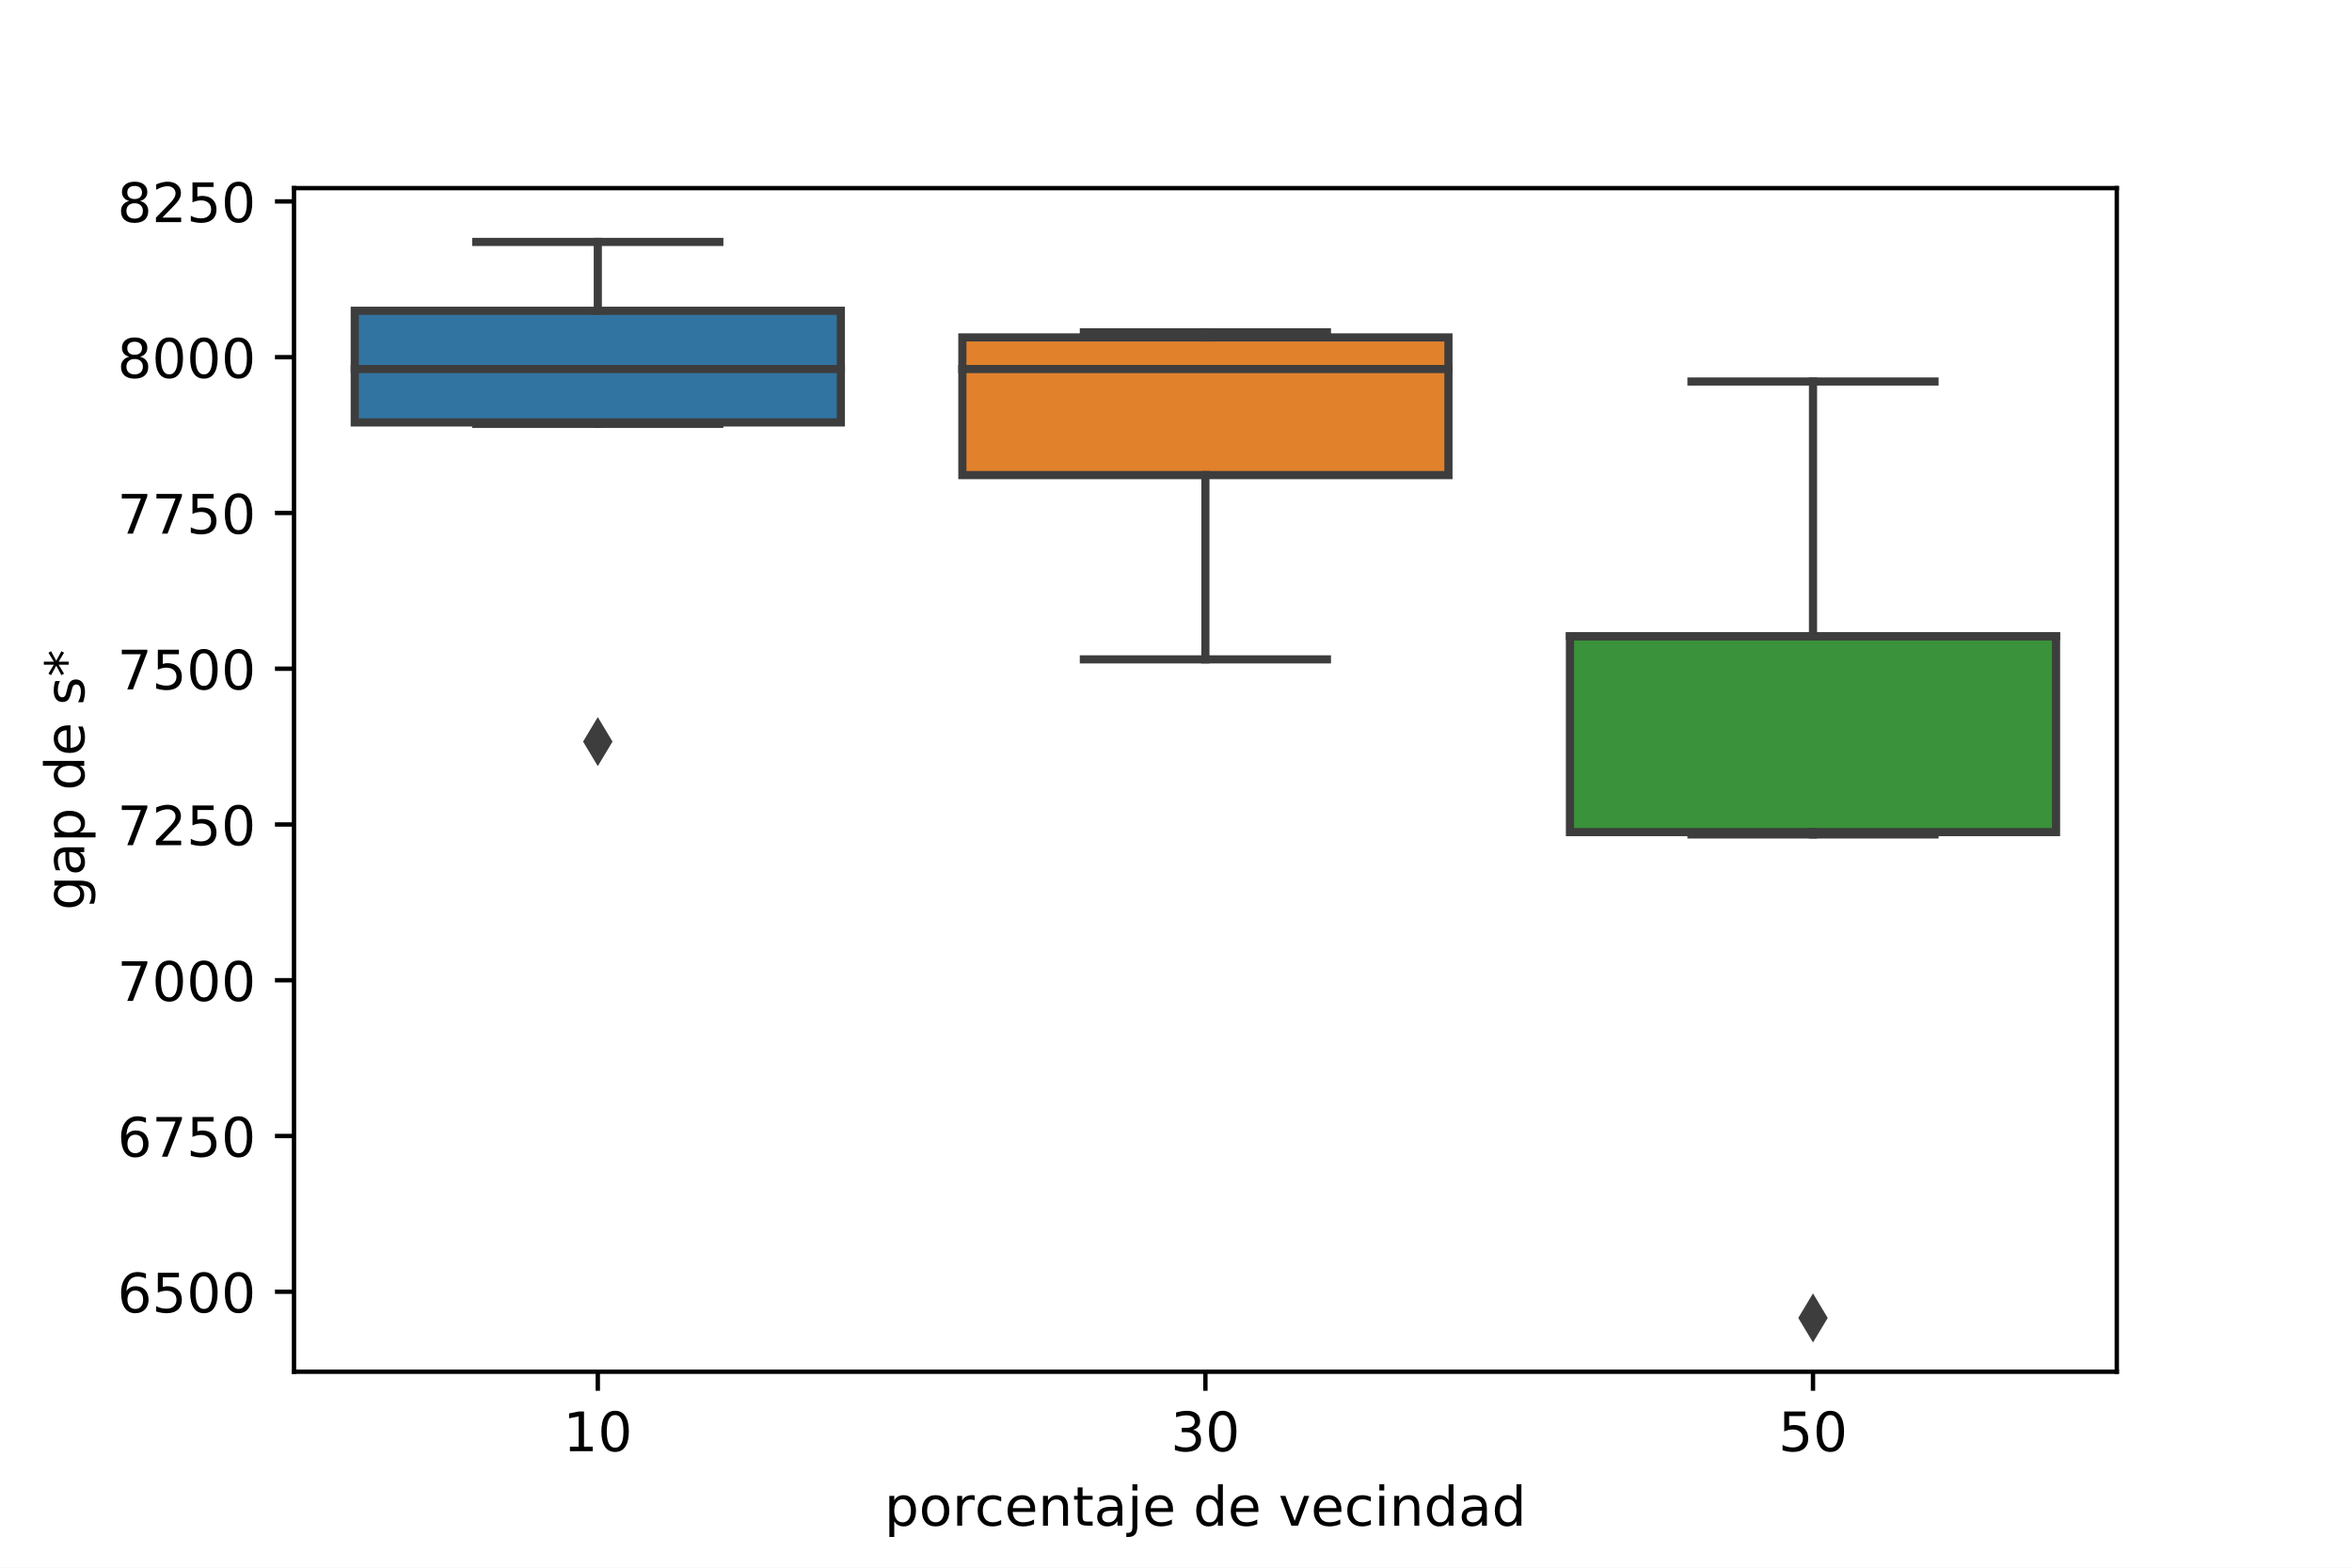
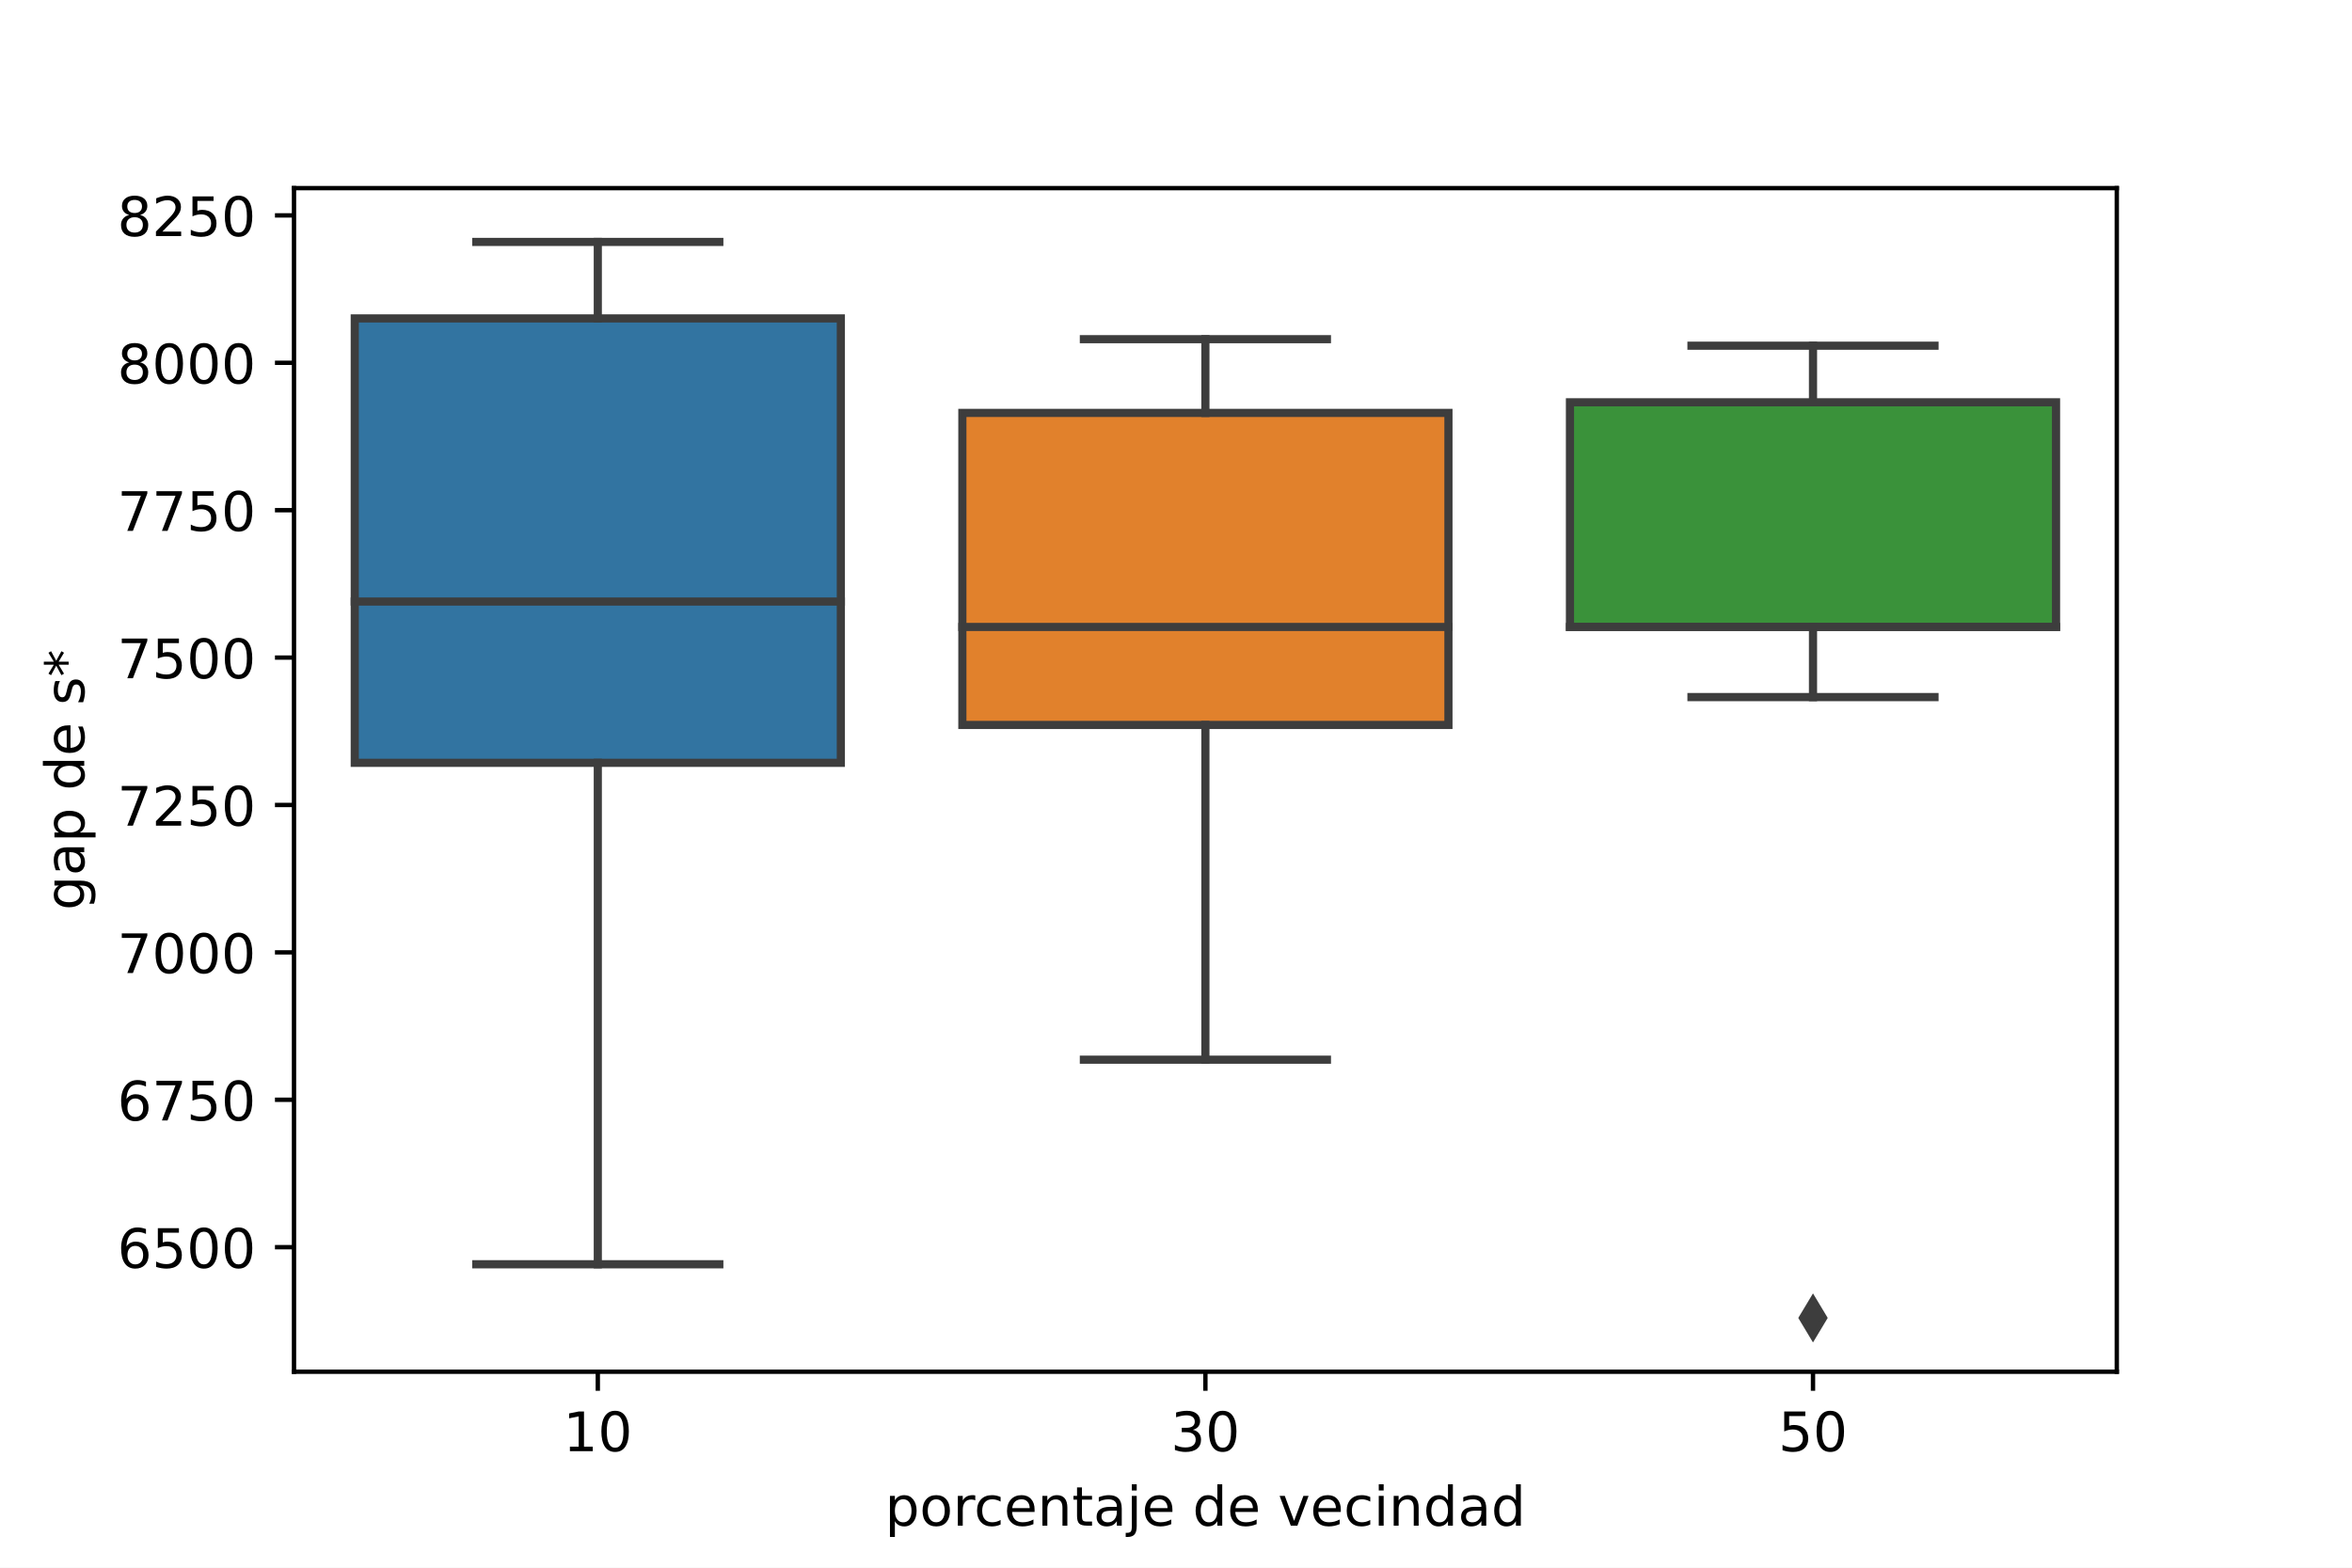
<svg xmlns="http://www.w3.org/2000/svg" xmlns:xlink="http://www.w3.org/1999/xlink" height="288pt" version="1.1" viewBox="0 0 432 288" width="432pt">
  <defs>
    <style type="text/css">
- *{stroke-linecap:butt;stroke-linejoin:round;white-space:pre;}
+ *{stroke-linecap:butt;stroke-linejoin:round;}
  </style>
  </defs>
  <g id="figure_1">
    <g id="patch_1">
      <path d="M 0 288  L 432 288  L 432 0  L 0 0  z " style="fill:#ffffff;" />
    </g>
    <g id="axes_1">
      <g id="patch_2">
        <path d="M 54 252  L 388.8 252  L 388.8 34.56  L 54 34.56  z " style="fill:#ffffff;" />
      </g>
      <g id="patch_3">
-         <path clip-path="url(#pe25c45b618)" d="M 65.16 77.608  L 154.44 77.608  L 154.44 57.091  L 65.16 57.091  L 65.16 77.608  z " style="fill:#3274a1;stroke:#3d3d3d;stroke-linejoin:miter;stroke-width:1.5;" />
+         <path clip-path="url(#p7d65ccc9c2)" d="M 65.16 140.139  L 154.44 140.139  L 154.44 58.497  L 65.16 58.497  L 65.16 140.139  z " style="fill:#3274a1;stroke:#3d3d3d;stroke-linejoin:miter;stroke-width:1.5;" />
      </g>
      <g id="patch_4">
-         <path clip-path="url(#pe25c45b618)" d="M 176.76 87.28  L 266.04 87.28  L 266.04 61.985  L 176.76 61.985  L 176.76 87.28  z " style="fill:#e1812c;stroke:#3d3d3d;stroke-linejoin:miter;stroke-width:1.5;" />
+         <path clip-path="url(#p7d65ccc9c2)" d="M 176.76 133.18  L 266.04 133.18  L 266.04 75.855  L 176.76 75.855  L 176.76 133.18  z " style="fill:#e1812c;stroke:#3d3d3d;stroke-linejoin:miter;stroke-width:1.5;" />
      </g>
      <g id="patch_5">
-         <path clip-path="url(#pe25c45b618)" d="M 288.36 152.866  L 377.64 152.866  L 377.64 116.897  L 288.36 116.897  L 288.36 152.866  z " style="fill:#3a923a;stroke:#3d3d3d;stroke-linejoin:miter;stroke-width:1.5;" />
+         <path clip-path="url(#p7d65ccc9c2)" d="M 288.36 115.173  L 377.64 115.173  L 377.64 73.905  L 288.36 73.905  L 288.36 115.173  z " style="fill:#3a923a;stroke:#3d3d3d;stroke-linejoin:miter;stroke-width:1.5;" />
      </g>
      <g id="matplotlib.axis_1">
        <g id="xtick_1">
          <g id="line2d_1">
            <defs>
-               <path d="M 0 0  L 0 3.5  " id="md4874c91dd" style="stroke:#000000;stroke-width:0.8;" />
-             </defs>
-             <g>
-               <use style="stroke:#000000;stroke-width:0.8;" x="109.8" xlink:href="#md4874c91dd" y="252" />
+               <path d="M 0 0  L 0 3.5  " id="m255c2a44a4" style="stroke:#000000;stroke-width:0.8;" />
+             </defs>
+             <g>
+               <use style="stroke:#000000;stroke-width:0.8;" x="109.8" xlink:href="#m255c2a44a4" y="252" />
            </g>
          </g>
          <g id="text_1">
            <defs>
              <path d="M 12.406 8.297  L 28.516 8.297  L 28.516 63.922  L 10.984 60.406  L 10.984 69.391  L 28.422 72.906  L 38.281 72.906  L 38.281 8.297  L 54.391 8.297  L 54.391 0  L 12.406 0  z " id="DejaVuSans-49" />
              <path d="M 31.781 66.406  Q 24.172 66.406 20.328 58.906  Q 16.5 51.422 16.5 36.375  Q 16.5 21.391 20.328 13.891  Q 24.172 6.391 31.781 6.391  Q 39.453 6.391 43.281 13.891  Q 47.125 21.391 47.125 36.375  Q 47.125 51.422 43.281 58.906  Q 39.453 66.406 31.781 66.406  z M 31.781 74.219  Q 44.047 74.219 50.516 64.516  Q 56.984 54.828 56.984 36.375  Q 56.984 17.969 50.516 8.266  Q 44.047 -1.422 31.781 -1.422  Q 19.531 -1.422 13.062 8.266  Q 6.594 17.969 6.594 36.375  Q 6.594 54.828 13.062 64.516  Q 19.531 74.219 31.781 74.219  z " id="DejaVuSans-48" />
            </defs>
            <g transform="translate(103.4375 266.5984)scale(0.1 -0.1)">
              <use xlink:href="#DejaVuSans-49" />
              <use x="63.623" xlink:href="#DejaVuSans-48" />
            </g>
          </g>
        </g>
        <g id="xtick_2">
          <g id="line2d_2">
            <g>
-               <use style="stroke:#000000;stroke-width:0.8;" x="221.4" xlink:href="#md4874c91dd" y="252" />
+               <use style="stroke:#000000;stroke-width:0.8;" x="221.4" xlink:href="#m255c2a44a4" y="252" />
            </g>
          </g>
          <g id="text_2">
            <defs>
              <path d="M 40.578 39.312  Q 47.656 37.797 51.625 33  Q 55.609 28.219 55.609 21.188  Q 55.609 10.406 48.188 4.484  Q 40.766 -1.422 27.094 -1.422  Q 22.516 -1.422 17.656 -0.516  Q 12.797 0.391 7.625 2.203  L 7.625 11.719  Q 11.719 9.328 16.594 8.109  Q 21.484 6.891 26.812 6.891  Q 36.078 6.891 40.938 10.547  Q 45.797 14.203 45.797 21.188  Q 45.797 27.641 41.281 31.266  Q 36.766 34.906 28.719 34.906  L 20.219 34.906  L 20.219 43.016  L 29.109 43.016  Q 36.375 43.016 40.234 45.922  Q 44.094 48.828 44.094 54.297  Q 44.094 59.906 40.109 62.906  Q 36.141 65.922 28.719 65.922  Q 24.656 65.922 20.016 65.031  Q 15.375 64.156 9.812 62.312  L 9.812 71.094  Q 15.438 72.656 20.344 73.438  Q 25.25 74.219 29.594 74.219  Q 40.828 74.219 47.359 69.109  Q 53.906 64.016 53.906 55.328  Q 53.906 49.266 50.438 45.094  Q 46.969 40.922 40.578 39.312  z " id="DejaVuSans-51" />
            </defs>
            <g transform="translate(215.0375 266.5984)scale(0.1 -0.1)">
              <use xlink:href="#DejaVuSans-51" />
              <use x="63.623" xlink:href="#DejaVuSans-48" />
            </g>
          </g>
        </g>
        <g id="xtick_3">
          <g id="line2d_3">
            <g>
-               <use style="stroke:#000000;stroke-width:0.8;" x="333" xlink:href="#md4874c91dd" y="252" />
+               <use style="stroke:#000000;stroke-width:0.8;" x="333" xlink:href="#m255c2a44a4" y="252" />
            </g>
          </g>
          <g id="text_3">
            <defs>
              <path d="M 10.797 72.906  L 49.516 72.906  L 49.516 64.594  L 19.828 64.594  L 19.828 46.734  Q 21.969 47.469 24.109 47.828  Q 26.266 48.188 28.422 48.188  Q 40.625 48.188 47.75 41.5  Q 54.891 34.812 54.891 23.391  Q 54.891 11.625 47.562 5.094  Q 40.234 -1.422 26.906 -1.422  Q 22.312 -1.422 17.547 -0.641  Q 12.797 0.141 7.719 1.703  L 7.719 11.625  Q 12.109 9.234 16.797 8.062  Q 21.484 6.891 26.703 6.891  Q 35.156 6.891 40.078 11.328  Q 45.016 15.766 45.016 23.391  Q 45.016 31 40.078 35.438  Q 35.156 39.891 26.703 39.891  Q 22.75 39.891 18.812 39.016  Q 14.891 38.141 10.797 36.281  z " id="DejaVuSans-53" />
            </defs>
            <g transform="translate(326.6375 266.5984)scale(0.1 -0.1)">
              <use xlink:href="#DejaVuSans-53" />
              <use x="63.623" xlink:href="#DejaVuSans-48" />
            </g>
          </g>
        </g>
        <g id="text_4">
          <defs>
            <path d="M 18.109 8.203  L 18.109 -20.797  L 9.078 -20.797  L 9.078 54.688  L 18.109 54.688  L 18.109 46.391  Q 20.953 51.266 25.266 53.625  Q 29.594 56 35.594 56  Q 45.562 56 51.781 48.094  Q 58.016 40.188 58.016 27.297  Q 58.016 14.406 51.781 6.484  Q 45.562 -1.422 35.594 -1.422  Q 29.594 -1.422 25.266 0.953  Q 20.953 3.328 18.109 8.203  z M 48.688 27.297  Q 48.688 37.203 44.609 42.844  Q 40.531 48.484 33.406 48.484  Q 26.266 48.484 22.188 42.844  Q 18.109 37.203 18.109 27.297  Q 18.109 17.391 22.188 11.75  Q 26.266 6.109 33.406 6.109  Q 40.531 6.109 44.609 11.75  Q 48.688 17.391 48.688 27.297  z " id="DejaVuSans-112" />
            <path d="M 30.609 48.391  Q 23.391 48.391 19.188 42.75  Q 14.984 37.109 14.984 27.297  Q 14.984 17.484 19.156 11.844  Q 23.344 6.203 30.609 6.203  Q 37.797 6.203 41.984 11.859  Q 46.188 17.531 46.188 27.297  Q 46.188 37.016 41.984 42.703  Q 37.797 48.391 30.609 48.391  z M 30.609 56  Q 42.328 56 49.016 48.375  Q 55.719 40.766 55.719 27.297  Q 55.719 13.875 49.016 6.219  Q 42.328 -1.422 30.609 -1.422  Q 18.844 -1.422 12.172 6.219  Q 5.516 13.875 5.516 27.297  Q 5.516 40.766 12.172 48.375  Q 18.844 56 30.609 56  z " id="DejaVuSans-111" />
            <path d="M 41.109 46.297  Q 39.594 47.172 37.812 47.578  Q 36.031 48 33.891 48  Q 26.266 48 22.188 43.047  Q 18.109 38.094 18.109 28.812  L 18.109 0  L 9.078 0  L 9.078 54.688  L 18.109 54.688  L 18.109 46.188  Q 20.953 51.172 25.484 53.578  Q 30.031 56 36.531 56  Q 37.453 56 38.578 55.875  Q 39.703 55.766 41.062 55.516  z " id="DejaVuSans-114" />
            <path d="M 48.781 52.594  L 48.781 44.188  Q 44.969 46.297 41.141 47.344  Q 37.312 48.391 33.406 48.391  Q 24.656 48.391 19.812 42.844  Q 14.984 37.312 14.984 27.297  Q 14.984 17.281 19.812 11.734  Q 24.656 6.203 33.406 6.203  Q 37.312 6.203 41.141 7.25  Q 44.969 8.297 48.781 10.406  L 48.781 2.094  Q 45.016 0.344 40.984 -0.531  Q 36.969 -1.422 32.422 -1.422  Q 20.062 -1.422 12.781 6.344  Q 5.516 14.109 5.516 27.297  Q 5.516 40.672 12.859 48.328  Q 20.219 56 33.016 56  Q 37.156 56 41.109 55.141  Q 45.062 54.297 48.781 52.594  z " id="DejaVuSans-99" />
            <path d="M 56.203 29.594  L 56.203 25.203  L 14.891 25.203  Q 15.484 15.922 20.484 11.062  Q 25.484 6.203 34.422 6.203  Q 39.594 6.203 44.453 7.469  Q 49.312 8.734 54.109 11.281  L 54.109 2.781  Q 49.266 0.734 44.188 -0.344  Q 39.109 -1.422 33.891 -1.422  Q 20.797 -1.422 13.156 6.188  Q 5.516 13.812 5.516 26.812  Q 5.516 40.234 12.766 48.109  Q 20.016 56 32.328 56  Q 43.359 56 49.781 48.891  Q 56.203 41.797 56.203 29.594  z M 47.219 32.234  Q 47.125 39.594 43.094 43.984  Q 39.062 48.391 32.422 48.391  Q 24.906 48.391 20.391 44.141  Q 15.875 39.891 15.188 32.172  z " id="DejaVuSans-101" />
            <path d="M 54.891 33.016  L 54.891 0  L 45.906 0  L 45.906 32.719  Q 45.906 40.484 42.875 44.328  Q 39.844 48.188 33.797 48.188  Q 26.516 48.188 22.312 43.547  Q 18.109 38.922 18.109 30.906  L 18.109 0  L 9.078 0  L 9.078 54.688  L 18.109 54.688  L 18.109 46.188  Q 21.344 51.125 25.703 53.562  Q 30.078 56 35.797 56  Q 45.219 56 50.047 50.172  Q 54.891 44.344 54.891 33.016  z " id="DejaVuSans-110" />
            <path d="M 18.312 70.219  L 18.312 54.688  L 36.812 54.688  L 36.812 47.703  L 18.312 47.703  L 18.312 18.016  Q 18.312 11.328 20.141 9.422  Q 21.969 7.516 27.594 7.516  L 36.812 7.516  L 36.812 0  L 27.594 0  Q 17.188 0 13.234 3.875  Q 9.281 7.766 9.281 18.016  L 9.281 47.703  L 2.688 47.703  L 2.688 54.688  L 9.281 54.688  L 9.281 70.219  z " id="DejaVuSans-116" />
            <path d="M 34.281 27.484  Q 23.391 27.484 19.188 25  Q 14.984 22.516 14.984 16.5  Q 14.984 11.719 18.141 8.906  Q 21.297 6.109 26.703 6.109  Q 34.188 6.109 38.703 11.406  Q 43.219 16.703 43.219 25.484  L 43.219 27.484  z M 52.203 31.203  L 52.203 0  L 43.219 0  L 43.219 8.297  Q 40.141 3.328 35.547 0.953  Q 30.953 -1.422 24.312 -1.422  Q 15.922 -1.422 10.953 3.297  Q 6 8.016 6 15.922  Q 6 25.141 12.172 29.828  Q 18.359 34.516 30.609 34.516  L 43.219 34.516  L 43.219 35.406  Q 43.219 41.609 39.141 45  Q 35.062 48.391 27.688 48.391  Q 23 48.391 18.547 47.266  Q 14.109 46.141 10.016 43.891  L 10.016 52.203  Q 14.938 54.109 19.578 55.047  Q 24.219 56 28.609 56  Q 40.484 56 46.344 49.844  Q 52.203 43.703 52.203 31.203  z " id="DejaVuSans-97" />
            <path d="M 9.422 54.688  L 18.406 54.688  L 18.406 -0.984  Q 18.406 -11.422 14.422 -16.109  Q 10.453 -20.797 1.609 -20.797  L -1.812 -20.797  L -1.812 -13.188  L 0.594 -13.188  Q 5.719 -13.188 7.562 -10.812  Q 9.422 -8.453 9.422 -0.984  z M 9.422 75.984  L 18.406 75.984  L 18.406 64.594  L 9.422 64.594  z " id="DejaVuSans-106" />
            <path id="DejaVuSans-32" />
            <path d="M 45.406 46.391  L 45.406 75.984  L 54.391 75.984  L 54.391 0  L 45.406 0  L 45.406 8.203  Q 42.578 3.328 38.25 0.953  Q 33.938 -1.422 27.875 -1.422  Q 17.969 -1.422 11.734 6.484  Q 5.516 14.406 5.516 27.297  Q 5.516 40.188 11.734 48.094  Q 17.969 56 27.875 56  Q 33.938 56 38.25 53.625  Q 42.578 51.266 45.406 46.391  z M 14.797 27.297  Q 14.797 17.391 18.875 11.75  Q 22.953 6.109 30.078 6.109  Q 37.203 6.109 41.297 11.75  Q 45.406 17.391 45.406 27.297  Q 45.406 37.203 41.297 42.844  Q 37.203 48.484 30.078 48.484  Q 22.953 48.484 18.875 42.844  Q 14.797 37.203 14.797 27.297  z " id="DejaVuSans-100" />
            <path d="M 2.984 54.688  L 12.5 54.688  L 29.594 8.797  L 46.688 54.688  L 56.203 54.688  L 35.688 0  L 23.484 0  z " id="DejaVuSans-118" />
            <path d="M 9.422 54.688  L 18.406 54.688  L 18.406 0  L 9.422 0  z M 9.422 75.984  L 18.406 75.984  L 18.406 64.594  L 9.422 64.594  z " id="DejaVuSans-105" />
          </defs>
-           <g transform="translate(162.4437 280.2766)scale(0.1 -0.1)">
+           <g transform="translate(162.5547 280.2766)scale(0.1 -0.1)">
            <use xlink:href="#DejaVuSans-112" />
            <use x="63.477" xlink:href="#DejaVuSans-111" />
            <use x="124.658" xlink:href="#DejaVuSans-114" />
-             <use x="165.74" xlink:href="#DejaVuSans-99" />
-             <use x="220.721" xlink:href="#DejaVuSans-101" />
-             <use x="282.244" xlink:href="#DejaVuSans-110" />
-             <use x="345.623" xlink:href="#DejaVuSans-116" />
-             <use x="384.832" xlink:href="#DejaVuSans-97" />
-             <use x="446.111" xlink:href="#DejaVuSans-106" />
-             <use x="473.895" xlink:href="#DejaVuSans-101" />
-             <use x="535.418" xlink:href="#DejaVuSans-32" />
-             <use x="567.205" xlink:href="#DejaVuSans-100" />
-             <use x="630.682" xlink:href="#DejaVuSans-101" />
-             <use x="692.205" xlink:href="#DejaVuSans-32" />
-             <use x="723.992" xlink:href="#DejaVuSans-118" />
-             <use x="783.172" xlink:href="#DejaVuSans-101" />
-             <use x="844.695" xlink:href="#DejaVuSans-99" />
-             <use x="899.676" xlink:href="#DejaVuSans-105" />
-             <use x="927.459" xlink:href="#DejaVuSans-110" />
-             <use x="990.838" xlink:href="#DejaVuSans-100" />
-             <use x="1054.314" xlink:href="#DejaVuSans-97" />
-             <use x="1115.594" xlink:href="#DejaVuSans-100" />
+             <use x="163.521" xlink:href="#DejaVuSans-99" />
+             <use x="218.502" xlink:href="#DejaVuSans-101" />
+             <use x="280.025" xlink:href="#DejaVuSans-110" />
+             <use x="343.404" xlink:href="#DejaVuSans-116" />
+             <use x="382.613" xlink:href="#DejaVuSans-97" />
+             <use x="443.893" xlink:href="#DejaVuSans-106" />
+             <use x="471.676" xlink:href="#DejaVuSans-101" />
+             <use x="533.199" xlink:href="#DejaVuSans-32" />
+             <use x="564.986" xlink:href="#DejaVuSans-100" />
+             <use x="628.463" xlink:href="#DejaVuSans-101" />
+             <use x="689.986" xlink:href="#DejaVuSans-32" />
+             <use x="721.773" xlink:href="#DejaVuSans-118" />
+             <use x="780.953" xlink:href="#DejaVuSans-101" />
+             <use x="842.477" xlink:href="#DejaVuSans-99" />
+             <use x="897.457" xlink:href="#DejaVuSans-105" />
+             <use x="925.24" xlink:href="#DejaVuSans-110" />
+             <use x="988.619" xlink:href="#DejaVuSans-100" />
+             <use x="1052.096" xlink:href="#DejaVuSans-97" />
+             <use x="1113.375" xlink:href="#DejaVuSans-100" />
          </g>
        </g>
      </g>
      <g id="matplotlib.axis_2">
        <g id="ytick_1">
          <g id="line2d_4">
            <defs>
-               <path d="M 0 0  L -3.5 0  " id="m7ce6981bcb" style="stroke:#000000;stroke-width:0.8;" />
-             </defs>
-             <g>
-               <use style="stroke:#000000;stroke-width:0.8;" x="54" xlink:href="#m7ce6981bcb" y="237.309" />
+               <path d="M 0 0  L -3.5 0  " id="m497519a205" style="stroke:#000000;stroke-width:0.8;" />
+             </defs>
+             <g>
+               <use style="stroke:#000000;stroke-width:0.8;" x="54" xlink:href="#m497519a205" y="229.119" />
            </g>
          </g>
          <g id="text_5">
            <defs>
              <path d="M 33.016 40.375  Q 26.375 40.375 22.484 35.828  Q 18.609 31.297 18.609 23.391  Q 18.609 15.531 22.484 10.953  Q 26.375 6.391 33.016 6.391  Q 39.656 6.391 43.531 10.953  Q 47.406 15.531 47.406 23.391  Q 47.406 31.297 43.531 35.828  Q 39.656 40.375 33.016 40.375  z M 52.594 71.297  L 52.594 62.312  Q 48.875 64.062 45.094 64.984  Q 41.312 65.922 37.594 65.922  Q 27.828 65.922 22.672 59.328  Q 17.531 52.734 16.797 39.406  Q 19.672 43.656 24.016 45.922  Q 28.375 48.188 33.594 48.188  Q 44.578 48.188 50.953 41.516  Q 57.328 34.859 57.328 23.391  Q 57.328 12.156 50.688 5.359  Q 44.047 -1.422 33.016 -1.422  Q 20.359 -1.422 13.672 8.266  Q 6.984 17.969 6.984 36.375  Q 6.984 53.656 15.188 63.938  Q 23.391 74.219 37.203 74.219  Q 40.922 74.219 44.703 73.484  Q 48.484 72.75 52.594 71.297  z " id="DejaVuSans-54" />
            </defs>
-             <g transform="translate(21.55 241.1083)scale(0.1 -0.1)">
+             <g transform="translate(21.55 232.9179)scale(0.1 -0.1)">
              <use xlink:href="#DejaVuSans-54" />
              <use x="63.623" xlink:href="#DejaVuSans-53" />
              <use x="127.246" xlink:href="#DejaVuSans-48" />
              <use x="190.869" xlink:href="#DejaVuSans-48" />
            </g>
          </g>
        </g>
        <g id="ytick_2">
          <g id="line2d_5">
            <g>
-               <use style="stroke:#000000;stroke-width:0.8;" x="54" xlink:href="#m7ce6981bcb" y="208.694" />
+               <use style="stroke:#000000;stroke-width:0.8;" x="54" xlink:href="#m497519a205" y="202.04" />
            </g>
          </g>
          <g id="text_6">
            <defs>
              <path d="M 8.203 72.906  L 55.078 72.906  L 55.078 68.703  L 28.609 0  L 18.312 0  L 43.219 64.594  L 8.203 64.594  z " id="DejaVuSans-55" />
            </defs>
-             <g transform="translate(21.55 212.4932)scale(0.1 -0.1)">
+             <g transform="translate(21.55 205.8395)scale(0.1 -0.1)">
              <use xlink:href="#DejaVuSans-54" />
              <use x="63.623" xlink:href="#DejaVuSans-55" />
              <use x="127.246" xlink:href="#DejaVuSans-53" />
              <use x="190.869" xlink:href="#DejaVuSans-48" />
            </g>
          </g>
        </g>
        <g id="ytick_3">
          <g id="line2d_6">
            <g>
-               <use style="stroke:#000000;stroke-width:0.8;" x="54" xlink:href="#m7ce6981bcb" y="180.079" />
+               <use style="stroke:#000000;stroke-width:0.8;" x="54" xlink:href="#m497519a205" y="174.962" />
            </g>
          </g>
          <g id="text_7">
-             <g transform="translate(21.55 183.8782)scale(0.1 -0.1)">
+             <g transform="translate(21.55 178.761)scale(0.1 -0.1)">
              <use xlink:href="#DejaVuSans-55" />
              <use x="63.623" xlink:href="#DejaVuSans-48" />
              <use x="127.246" xlink:href="#DejaVuSans-48" />
              <use x="190.869" xlink:href="#DejaVuSans-48" />
            </g>
          </g>
        </g>
        <g id="ytick_4">
          <g id="line2d_7">
            <g>
-               <use style="stroke:#000000;stroke-width:0.8;" x="54" xlink:href="#m7ce6981bcb" y="151.464" />
+               <use style="stroke:#000000;stroke-width:0.8;" x="54" xlink:href="#m497519a205" y="147.883" />
            </g>
          </g>
          <g id="text_8">
            <defs>
              <path d="M 19.188 8.297  L 53.609 8.297  L 53.609 0  L 7.328 0  L 7.328 8.297  Q 12.938 14.109 22.625 23.891  Q 32.328 33.688 34.812 36.531  Q 39.547 41.844 41.422 45.531  Q 43.312 49.219 43.312 52.781  Q 43.312 58.594 39.234 62.25  Q 35.156 65.922 28.609 65.922  Q 23.969 65.922 18.812 64.312  Q 13.672 62.703 7.812 59.422  L 7.812 69.391  Q 13.766 71.781 18.938 73  Q 24.125 74.219 28.422 74.219  Q 39.75 74.219 46.484 68.547  Q 53.219 62.891 53.219 53.422  Q 53.219 48.922 51.531 44.891  Q 49.859 40.875 45.406 35.406  Q 44.188 33.984 37.641 27.219  Q 31.109 20.453 19.188 8.297  z " id="DejaVuSans-50" />
            </defs>
-             <g transform="translate(21.55 155.2631)scale(0.1 -0.1)">
+             <g transform="translate(21.55 151.6826)scale(0.1 -0.1)">
              <use xlink:href="#DejaVuSans-55" />
              <use x="63.623" xlink:href="#DejaVuSans-50" />
              <use x="127.246" xlink:href="#DejaVuSans-53" />
              <use x="190.869" xlink:href="#DejaVuSans-48" />
            </g>
          </g>
        </g>
        <g id="ytick_5">
          <g id="line2d_8">
            <g>
-               <use style="stroke:#000000;stroke-width:0.8;" x="54" xlink:href="#m7ce6981bcb" y="122.849" />
+               <use style="stroke:#000000;stroke-width:0.8;" x="54" xlink:href="#m497519a205" y="120.805" />
            </g>
          </g>
          <g id="text_9">
-             <g transform="translate(21.55 126.6481)scale(0.1 -0.1)">
+             <g transform="translate(21.55 124.6041)scale(0.1 -0.1)">
              <use xlink:href="#DejaVuSans-55" />
              <use x="63.623" xlink:href="#DejaVuSans-53" />
              <use x="127.246" xlink:href="#DejaVuSans-48" />
              <use x="190.869" xlink:href="#DejaVuSans-48" />
            </g>
          </g>
        </g>
        <g id="ytick_6">
          <g id="line2d_9">
            <g>
-               <use style="stroke:#000000;stroke-width:0.8;" x="54" xlink:href="#m7ce6981bcb" y="94.234" />
+               <use style="stroke:#000000;stroke-width:0.8;" x="54" xlink:href="#m497519a205" y="93.726" />
            </g>
          </g>
          <g id="text_10">
-             <g transform="translate(21.55 98.03303)scale(0.1 -0.1)">
+             <g transform="translate(21.55 97.52564)scale(0.1 -0.1)">
              <use xlink:href="#DejaVuSans-55" />
              <use x="63.623" xlink:href="#DejaVuSans-55" />
              <use x="127.246" xlink:href="#DejaVuSans-53" />
              <use x="190.869" xlink:href="#DejaVuSans-48" />
            </g>
          </g>
        </g>
        <g id="ytick_7">
          <g id="line2d_10">
            <g>
-               <use style="stroke:#000000;stroke-width:0.8;" x="54" xlink:href="#m7ce6981bcb" y="65.619" />
+               <use style="stroke:#000000;stroke-width:0.8;" x="54" xlink:href="#m497519a205" y="66.648" />
            </g>
          </g>
          <g id="text_11">
            <defs>
              <path d="M 31.781 34.625  Q 24.75 34.625 20.719 30.859  Q 16.703 27.094 16.703 20.516  Q 16.703 13.922 20.719 10.156  Q 24.75 6.391 31.781 6.391  Q 38.812 6.391 42.859 10.172  Q 46.922 13.969 46.922 20.516  Q 46.922 27.094 42.891 30.859  Q 38.875 34.625 31.781 34.625  z M 21.922 38.812  Q 15.578 40.375 12.031 44.719  Q 8.5 49.078 8.5 55.328  Q 8.5 64.062 14.719 69.141  Q 20.953 74.219 31.781 74.219  Q 42.672 74.219 48.875 69.141  Q 55.078 64.062 55.078 55.328  Q 55.078 49.078 51.531 44.719  Q 48 40.375 41.703 38.812  Q 48.828 37.156 52.797 32.312  Q 56.781 27.484 56.781 20.516  Q 56.781 9.906 50.312 4.234  Q 43.844 -1.422 31.781 -1.422  Q 19.734 -1.422 13.25 4.234  Q 6.781 9.906 6.781 20.516  Q 6.781 27.484 10.781 32.312  Q 14.797 37.156 21.922 38.812  z M 18.312 54.391  Q 18.312 48.734 21.844 45.562  Q 25.391 42.391 31.781 42.391  Q 38.141 42.391 41.719 45.562  Q 45.312 48.734 45.312 54.391  Q 45.312 60.062 41.719 63.234  Q 38.141 66.406 31.781 66.406  Q 25.391 66.406 21.844 63.234  Q 18.312 60.062 18.312 54.391  z " id="DejaVuSans-56" />
            </defs>
-             <g transform="translate(21.55 69.41799)scale(0.1 -0.1)">
+             <g transform="translate(21.55 70.44719)scale(0.1 -0.1)">
              <use xlink:href="#DejaVuSans-56" />
              <use x="63.623" xlink:href="#DejaVuSans-48" />
              <use x="127.246" xlink:href="#DejaVuSans-48" />
              <use x="190.869" xlink:href="#DejaVuSans-48" />
            </g>
          </g>
        </g>
        <g id="ytick_8">
          <g id="line2d_11">
            <g>
-               <use style="stroke:#000000;stroke-width:0.8;" x="54" xlink:href="#m7ce6981bcb" y="37.004" />
+               <use style="stroke:#000000;stroke-width:0.8;" x="54" xlink:href="#m497519a205" y="39.57" />
            </g>
          </g>
          <g id="text_12">
-             <g transform="translate(21.55 40.80294)scale(0.1 -0.1)">
+             <g transform="translate(21.55 43.36873)scale(0.1 -0.1)">
              <use xlink:href="#DejaVuSans-56" />
              <use x="63.623" xlink:href="#DejaVuSans-50" />
              <use x="127.246" xlink:href="#DejaVuSans-53" />
              <use x="190.869" xlink:href="#DejaVuSans-48" />
            </g>
          </g>
        </g>
        <g id="text_13">
          <defs>
            <path d="M 45.406 27.984  Q 45.406 37.75 41.375 43.109  Q 37.359 48.484 30.078 48.484  Q 22.859 48.484 18.828 43.109  Q 14.797 37.75 14.797 27.984  Q 14.797 18.266 18.828 12.891  Q 22.859 7.516 30.078 7.516  Q 37.359 7.516 41.375 12.891  Q 45.406 18.266 45.406 27.984  z M 54.391 6.781  Q 54.391 -7.172 48.188 -13.984  Q 42 -20.797 29.203 -20.797  Q 24.469 -20.797 20.266 -20.094  Q 16.062 -19.391 12.109 -17.922  L 12.109 -9.188  Q 16.062 -11.328 19.922 -12.344  Q 23.781 -13.375 27.781 -13.375  Q 36.625 -13.375 41.016 -8.766  Q 45.406 -4.156 45.406 5.172  L 45.406 9.625  Q 42.625 4.781 38.281 2.391  Q 33.938 0 27.875 0  Q 17.828 0 11.672 7.656  Q 5.516 15.328 5.516 27.984  Q 5.516 40.672 11.672 48.328  Q 17.828 56 27.875 56  Q 33.938 56 38.281 53.609  Q 42.625 51.219 45.406 46.391  L 45.406 54.688  L 54.391 54.688  z " id="DejaVuSans-103" />
            <path d="M 44.281 53.078  L 44.281 44.578  Q 40.484 46.531 36.375 47.5  Q 32.281 48.484 27.875 48.484  Q 21.188 48.484 17.844 46.438  Q 14.5 44.391 14.5 40.281  Q 14.5 37.156 16.891 35.375  Q 19.281 33.594 26.516 31.984  L 29.594 31.297  Q 39.156 29.25 43.188 25.516  Q 47.219 21.781 47.219 15.094  Q 47.219 7.469 41.188 3.016  Q 35.156 -1.422 24.609 -1.422  Q 20.219 -1.422 15.453 -0.562  Q 10.688 0.297 5.422 2  L 5.422 11.281  Q 10.406 8.688 15.234 7.391  Q 20.062 6.109 24.812 6.109  Q 31.156 6.109 34.562 8.281  Q 37.984 10.453 37.984 14.406  Q 37.984 18.062 35.516 20.016  Q 33.062 21.969 24.703 23.781  L 21.578 24.516  Q 13.234 26.266 9.516 29.906  Q 5.812 33.547 5.812 39.891  Q 5.812 47.609 11.281 51.797  Q 16.75 56 26.812 56  Q 31.781 56 36.172 55.266  Q 40.578 54.547 44.281 53.078  z " id="DejaVuSans-115" />
            <path d="M 47.016 60.891  L 29.5 51.422  L 47.016 41.891  L 44.188 37.109  L 27.781 47.016  L 27.781 28.609  L 22.219 28.609  L 22.219 47.016  L 5.812 37.109  L 2.984 41.891  L 20.516 51.422  L 2.984 60.891  L 5.812 65.719  L 22.219 55.812  L 22.219 74.219  L 27.781 74.219  L 27.781 55.812  L 44.188 65.719  z " id="DejaVuSans-42" />
          </defs>
          <g transform="translate(15.47031 167.2261)rotate(-90)scale(0.1 -0.1)">
            <use xlink:href="#DejaVuSans-103" />
            <use x="63.477" xlink:href="#DejaVuSans-97" />
            <use x="124.756" xlink:href="#DejaVuSans-112" />
            <use x="188.232" xlink:href="#DejaVuSans-32" />
            <use x="220.02" xlink:href="#DejaVuSans-100" />
            <use x="283.496" xlink:href="#DejaVuSans-101" />
            <use x="345.02" xlink:href="#DejaVuSans-32" />
            <use x="376.807" xlink:href="#DejaVuSans-115" />
            <use x="428.906" xlink:href="#DejaVuSans-42" />
          </g>
        </g>
      </g>
      <g id="line2d_12">
-         <path clip-path="url(#pe25c45b618)" d="M 109.8 77.608  L 109.8 77.866  " style="fill:none;stroke:#3d3d3d;stroke-linecap:square;stroke-width:1.5;" />
+         <path clip-path="url(#p7d65ccc9c2)" d="M 109.8 140.139  L 109.8 232.26  " style="fill:none;stroke:#3d3d3d;stroke-linecap:square;stroke-width:1.5;" />
      </g>
      <g id="line2d_13">
-         <path clip-path="url(#pe25c45b618)" d="M 109.8 57.091  L 109.8 44.444  " style="fill:none;stroke:#3d3d3d;stroke-linecap:square;stroke-width:1.5;" />
+         <path clip-path="url(#p7d65ccc9c2)" d="M 109.8 58.497  L 109.8 44.444  " style="fill:none;stroke:#3d3d3d;stroke-linecap:square;stroke-width:1.5;" />
      </g>
      <g id="line2d_14">
-         <path clip-path="url(#pe25c45b618)" d="M 87.48 77.866  L 132.12 77.866  " style="fill:none;stroke:#3d3d3d;stroke-linecap:square;stroke-width:1.5;" />
+         <path clip-path="url(#p7d65ccc9c2)" d="M 87.48 232.26  L 132.12 232.26  " style="fill:none;stroke:#3d3d3d;stroke-linecap:square;stroke-width:1.5;" />
      </g>
      <g id="line2d_15">
-         <path clip-path="url(#pe25c45b618)" d="M 87.48 44.444  L 132.12 44.444  " style="fill:none;stroke:#3d3d3d;stroke-linecap:square;stroke-width:1.5;" />
-       </g>
-       <g id="line2d_16">
-         <defs>
-           <path d="M -0 3.536  L 2.121 0  L -0 -3.536  L -2.121 -0  z " id="m15258bb260" style="stroke:#3d3d3d;stroke-linejoin:miter;" />
-         </defs>
-         <g clip-path="url(#pe25c45b618)">
-           <use style="fill:#3d3d3d;stroke:#3d3d3d;stroke-linejoin:miter;" x="109.8" xlink:href="#m15258bb260" y="136.241" />
-         </g>
-       </g>
+         <path clip-path="url(#p7d65ccc9c2)" d="M 87.48 44.444  L 132.12 44.444  " style="fill:none;stroke:#3d3d3d;stroke-linecap:square;stroke-width:1.5;" />
+       </g>
+       <g id="line2d_16" />
      <g id="line2d_17">
-         <path clip-path="url(#pe25c45b618)" d="M 221.4 87.28  L 221.4 121.132  " style="fill:none;stroke:#3d3d3d;stroke-linecap:square;stroke-width:1.5;" />
+         <path clip-path="url(#p7d65ccc9c2)" d="M 221.4 133.18  L 221.4 194.675  " style="fill:none;stroke:#3d3d3d;stroke-linecap:square;stroke-width:1.5;" />
      </g>
      <g id="line2d_18">
-         <path clip-path="url(#pe25c45b618)" d="M 221.4 61.985  L 221.4 61.04  " style="fill:none;stroke:#3d3d3d;stroke-linecap:square;stroke-width:1.5;" />
+         <path clip-path="url(#p7d65ccc9c2)" d="M 221.4 75.855  L 221.4 62.315  " style="fill:none;stroke:#3d3d3d;stroke-linecap:square;stroke-width:1.5;" />
      </g>
      <g id="line2d_19">
-         <path clip-path="url(#pe25c45b618)" d="M 199.08 121.132  L 243.72 121.132  " style="fill:none;stroke:#3d3d3d;stroke-linecap:square;stroke-width:1.5;" />
+         <path clip-path="url(#p7d65ccc9c2)" d="M 199.08 194.675  L 243.72 194.675  " style="fill:none;stroke:#3d3d3d;stroke-linecap:square;stroke-width:1.5;" />
      </g>
      <g id="line2d_20">
-         <path clip-path="url(#pe25c45b618)" d="M 199.08 61.04  L 243.72 61.04  " style="fill:none;stroke:#3d3d3d;stroke-linecap:square;stroke-width:1.5;" />
+         <path clip-path="url(#p7d65ccc9c2)" d="M 199.08 62.315  L 243.72 62.315  " style="fill:none;stroke:#3d3d3d;stroke-linecap:square;stroke-width:1.5;" />
      </g>
      <g id="line2d_21" />
      <g id="line2d_22">
-         <path clip-path="url(#pe25c45b618)" d="M 333 152.866  L 333 153.295  " style="fill:none;stroke:#3d3d3d;stroke-linecap:square;stroke-width:1.5;" />
+         <path clip-path="url(#p7d65ccc9c2)" d="M 333 115.173  L 333 128.062  " style="fill:none;stroke:#3d3d3d;stroke-linecap:square;stroke-width:1.5;" />
      </g>
      <g id="line2d_23">
-         <path clip-path="url(#pe25c45b618)" d="M 333 116.897  L 333 70.083  " style="fill:none;stroke:#3d3d3d;stroke-linecap:square;stroke-width:1.5;" />
+         <path clip-path="url(#p7d65ccc9c2)" d="M 333 73.905  L 333 63.507  " style="fill:none;stroke:#3d3d3d;stroke-linecap:square;stroke-width:1.5;" />
      </g>
      <g id="line2d_24">
-         <path clip-path="url(#pe25c45b618)" d="M 310.68 153.295  L 355.32 153.295  " style="fill:none;stroke:#3d3d3d;stroke-linecap:square;stroke-width:1.5;" />
+         <path clip-path="url(#p7d65ccc9c2)" d="M 310.68 128.062  L 355.32 128.062  " style="fill:none;stroke:#3d3d3d;stroke-linecap:square;stroke-width:1.5;" />
      </g>
      <g id="line2d_25">
-         <path clip-path="url(#pe25c45b618)" d="M 310.68 70.083  L 355.32 70.083  " style="fill:none;stroke:#3d3d3d;stroke-linecap:square;stroke-width:1.5;" />
+         <path clip-path="url(#p7d65ccc9c2)" d="M 310.68 63.507  L 355.32 63.507  " style="fill:none;stroke:#3d3d3d;stroke-linecap:square;stroke-width:1.5;" />
      </g>
      <g id="line2d_26">
-         <g clip-path="url(#pe25c45b618)">
-           <use style="fill:#3d3d3d;stroke:#3d3d3d;stroke-linejoin:miter;" x="333" xlink:href="#m15258bb260" y="242.116" />
+         <defs>
+           <path d="M -0 3.536  L 2.121 0  L -0 -3.536  L -2.121 -0  z " id="m74aff86eb0" style="stroke:#3d3d3d;stroke-linejoin:miter;" />
+         </defs>
+         <g clip-path="url(#p7d65ccc9c2)">
+           <use style="fill:#3d3d3d;stroke:#3d3d3d;stroke-linejoin:miter;" x="333" xlink:href="#m74aff86eb0" y="242.116" />
        </g>
      </g>
      <g id="line2d_27">
-         <path clip-path="url(#pe25c45b618)" d="M 65.16 67.794  L 154.44 67.794  " style="fill:none;stroke:#3d3d3d;stroke-linecap:square;stroke-width:1.5;" />
+         <path clip-path="url(#p7d65ccc9c2)" d="M 65.16 110.515  L 154.44 110.515  " style="fill:none;stroke:#3d3d3d;stroke-linecap:square;stroke-width:1.5;" />
      </g>
      <g id="line2d_28">
-         <path clip-path="url(#pe25c45b618)" d="M 176.76 67.794  L 266.04 67.794  " style="fill:none;stroke:#3d3d3d;stroke-linecap:square;stroke-width:1.5;" />
+         <path clip-path="url(#p7d65ccc9c2)" d="M 176.76 115.173  L 266.04 115.173  " style="fill:none;stroke:#3d3d3d;stroke-linecap:square;stroke-width:1.5;" />
      </g>
      <g id="line2d_29">
-         <path clip-path="url(#pe25c45b618)" d="M 288.36 116.897  L 377.64 116.897  " style="fill:none;stroke:#3d3d3d;stroke-linecap:square;stroke-width:1.5;" />
+         <path clip-path="url(#p7d65ccc9c2)" d="M 288.36 115.173  L 377.64 115.173  " style="fill:none;stroke:#3d3d3d;stroke-linecap:square;stroke-width:1.5;" />
      </g>
      <g id="patch_6">
        <path d="M 54 252  L 54 34.56  " style="fill:none;stroke:#000000;stroke-linecap:square;stroke-linejoin:miter;stroke-width:0.8;" />
      </g>
      <g id="patch_7">
        <path d="M 388.8 252  L 388.8 34.56  " style="fill:none;stroke:#000000;stroke-linecap:square;stroke-linejoin:miter;stroke-width:0.8;" />
      </g>
      <g id="patch_8">
        <path d="M 54 252  L 388.8 252  " style="fill:none;stroke:#000000;stroke-linecap:square;stroke-linejoin:miter;stroke-width:0.8;" />
      </g>
      <g id="patch_9">
        <path d="M 54 34.56  L 388.8 34.56  " style="fill:none;stroke:#000000;stroke-linecap:square;stroke-linejoin:miter;stroke-width:0.8;" />
      </g>
    </g>
  </g>
  <defs>
-     <clipPath id="pe25c45b618">
+     <clipPath id="p7d65ccc9c2">
      <rect height="217.44" width="334.8" x="54" y="34.56" />
    </clipPath>
  </defs>
</svg>
